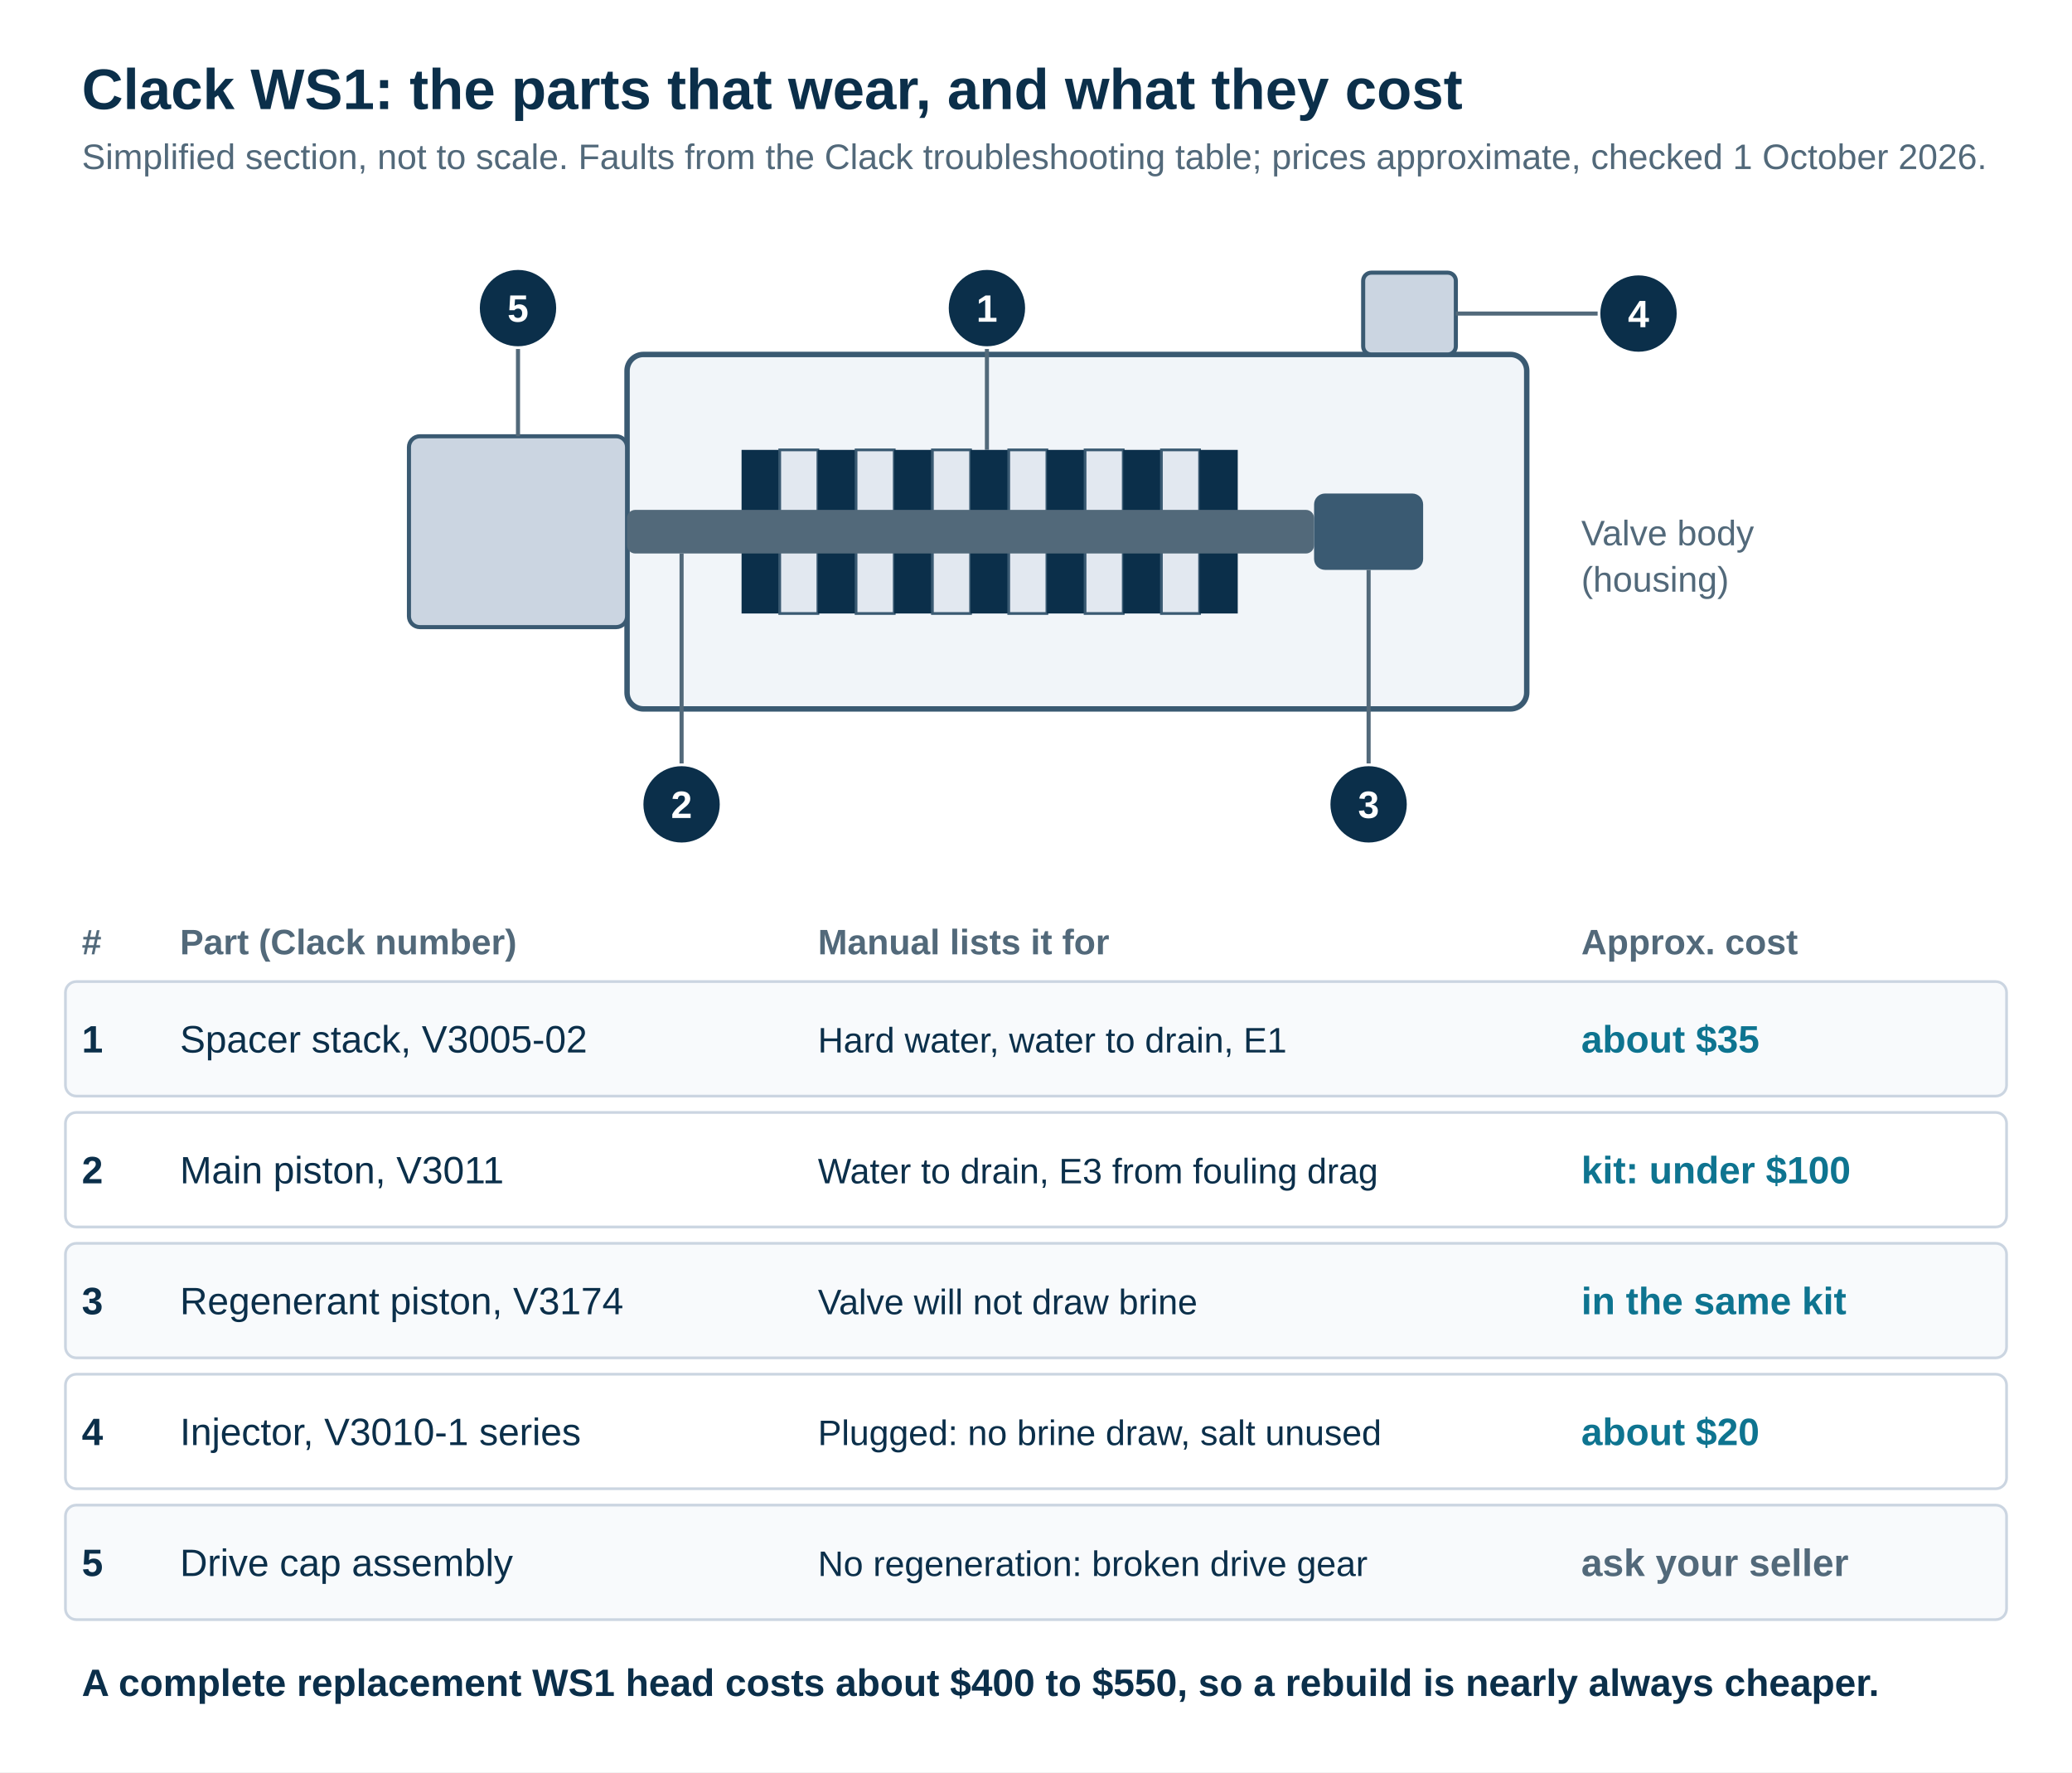
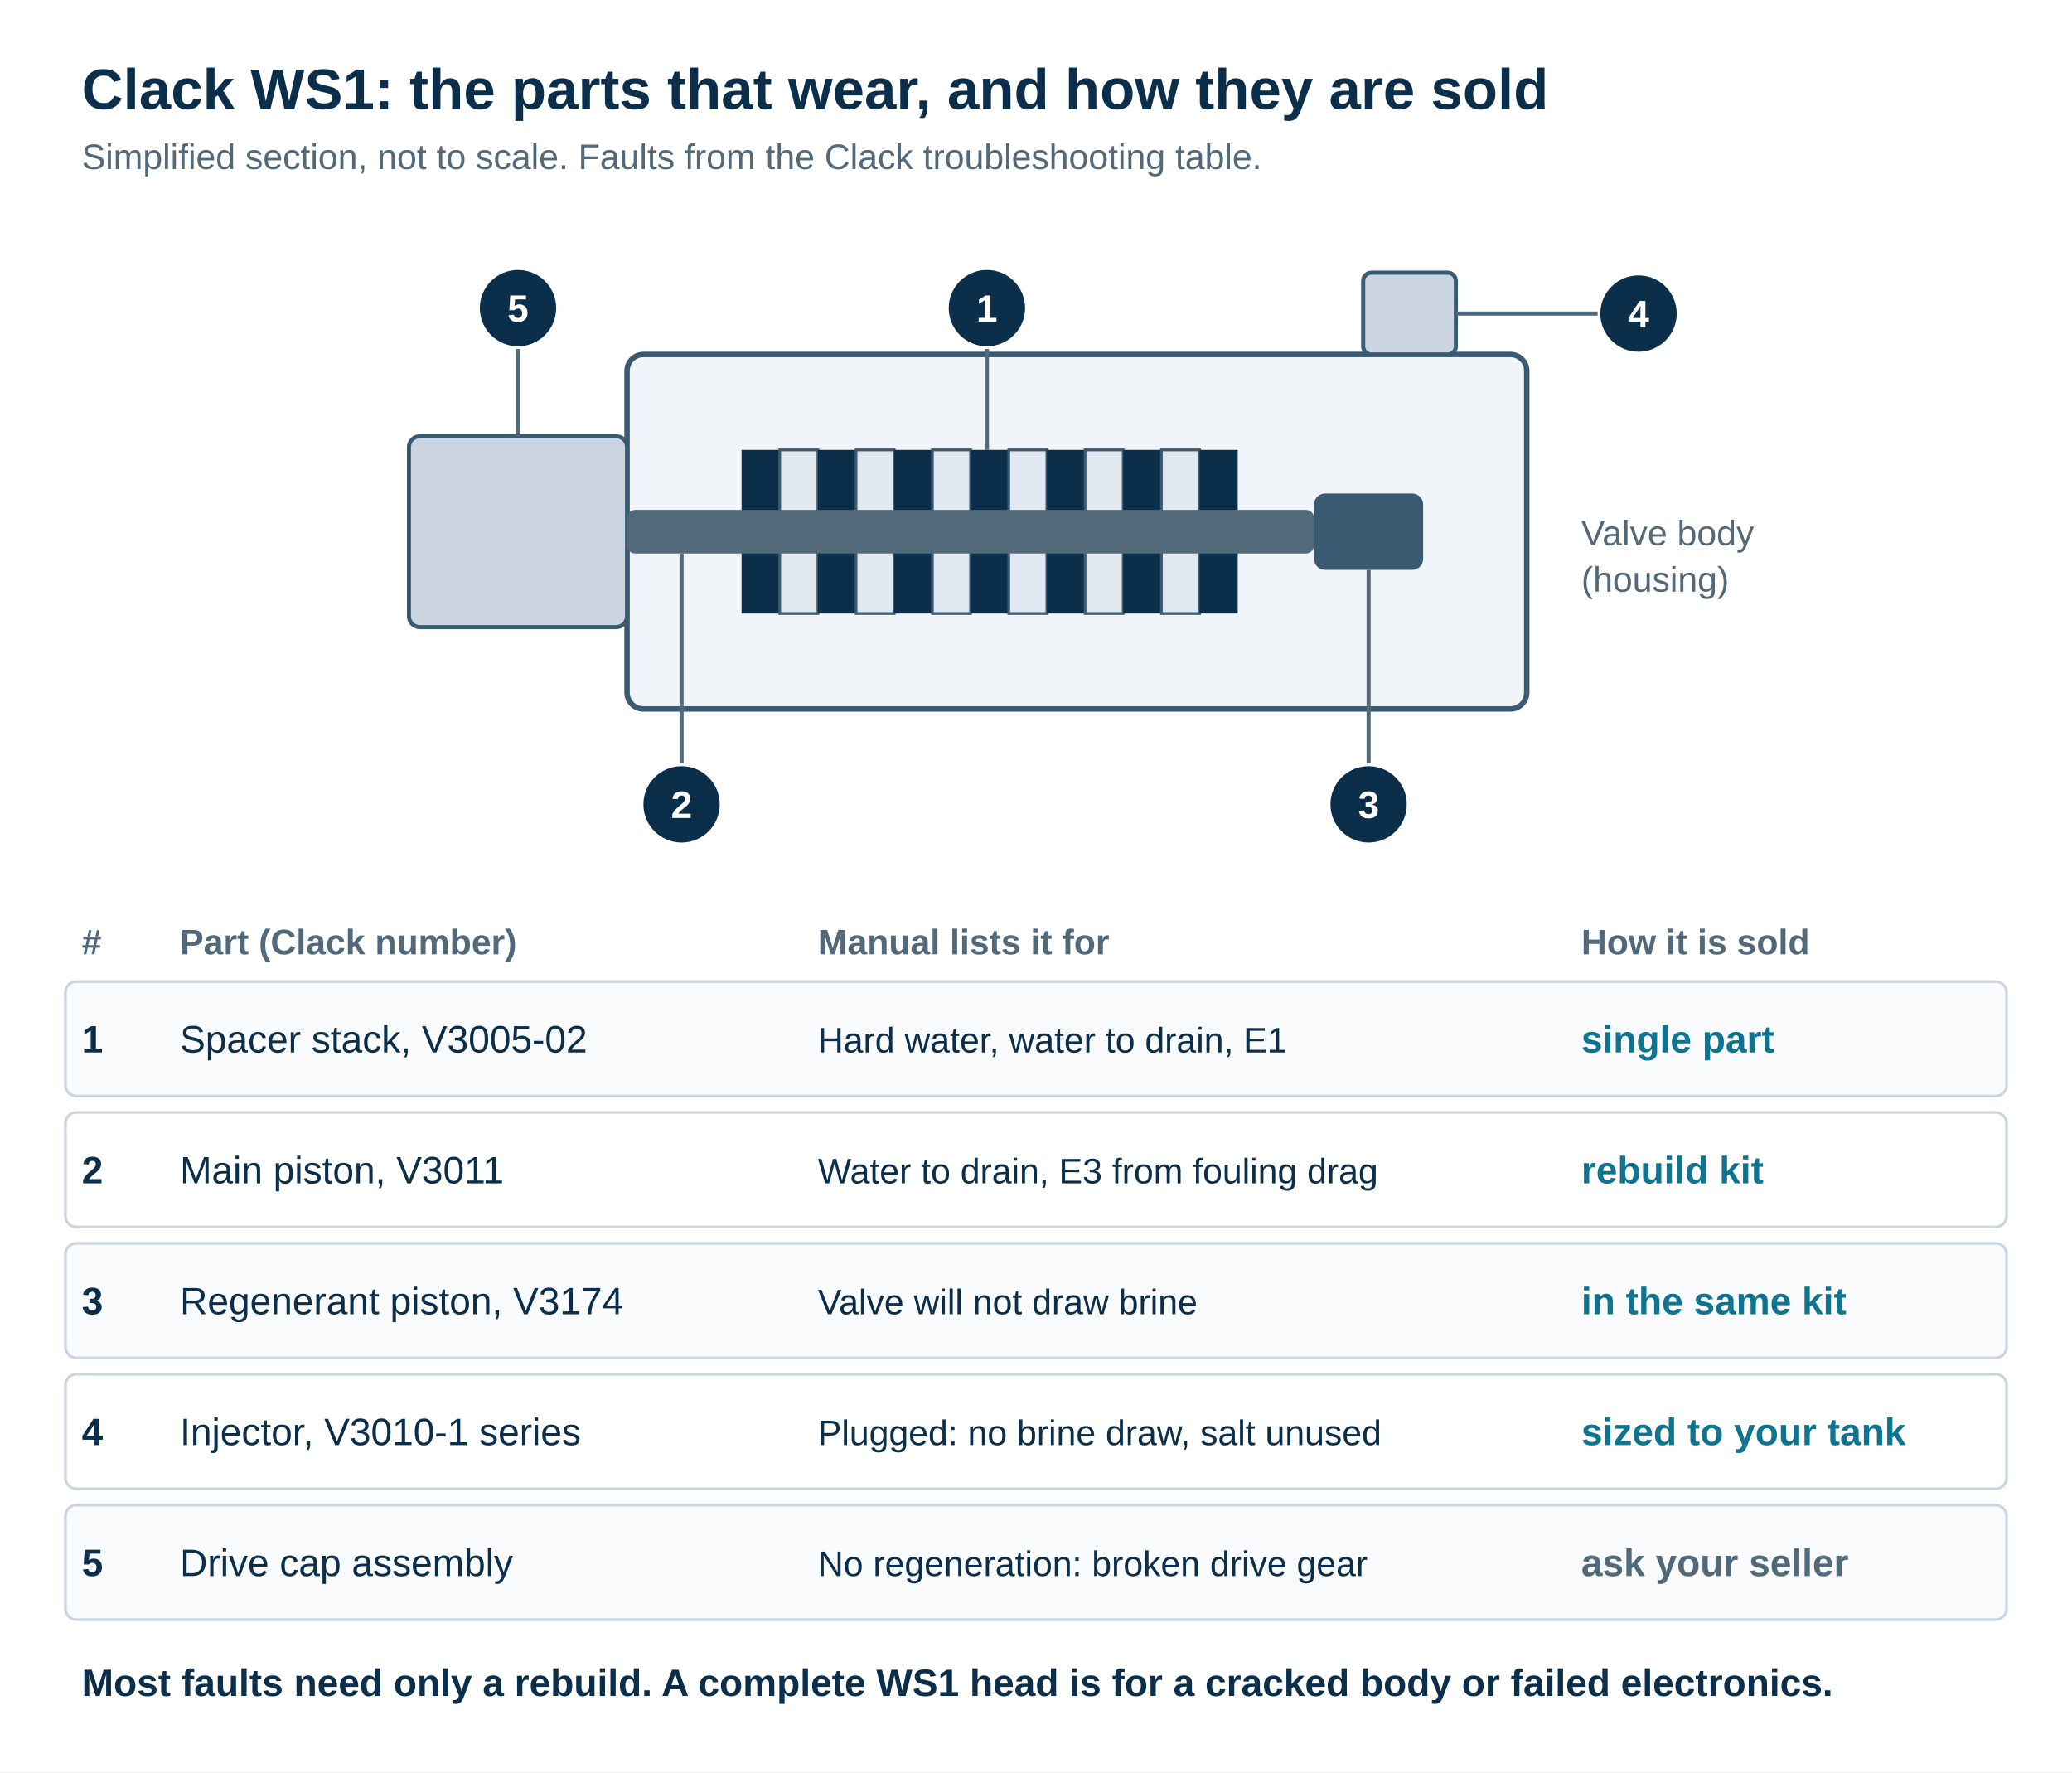
<svg xmlns="http://www.w3.org/2000/svg" viewBox="0 0 760 650" width="760" height="650" role="img" aria-labelledby="cwp-title cwp-desc">
  <rect width="760" height="650" fill="#ffffff" />
-   <text x="30" y="40" font-family="Arial, Helvetica, sans-serif" font-size="21" font-weight="bold" fill="#0b2f4a">Clack WS1: the parts that wear, and what they cost</text>
-   <text x="30" y="62" font-family="Arial, Helvetica, sans-serif" font-size="13" fill="#52697a">Simplified section, not to scale. Faults from the Clack troubleshooting table; prices approximate, checked 1 October 2026.</text>
+   <text x="30" y="40" font-family="Arial, Helvetica, sans-serif" font-size="21" font-weight="bold" fill="#0b2f4a">Clack WS1: the parts that wear, and how they are sold</text>
+   <text x="30" y="62" font-family="Arial, Helvetica, sans-serif" font-size="13" fill="#52697a">Simplified section, not to scale. Faults from the Clack troubleshooting table.</text>
  <rect x="230" y="130" width="330" height="130" rx="6" fill="#f1f5f9" stroke="#3a5a72" stroke-width="2" />
  <rect x="150" y="160" width="80" height="70" rx="4" fill="#cbd5e1" stroke="#3a5a72" stroke-width="1.5" />
  <rect x="500" y="100" width="34" height="30" rx="3" fill="#cbd5e1" stroke="#3a5a72" stroke-width="1.5" />
  <rect x="272" y="165" width="14" height="60" fill="#0b2f4a" />
  <rect x="286" y="165" width="14" height="60" fill="#e2e8f0" stroke="#3a5a72" stroke-width="1" />
  <rect x="300" y="165" width="14" height="60" fill="#0b2f4a" />
  <rect x="314" y="165" width="14" height="60" fill="#e2e8f0" stroke="#3a5a72" stroke-width="1" />
  <rect x="328" y="165" width="14" height="60" fill="#0b2f4a" />
  <rect x="342" y="165" width="14" height="60" fill="#e2e8f0" stroke="#3a5a72" stroke-width="1" />
  <rect x="356" y="165" width="14" height="60" fill="#0b2f4a" />
  <rect x="370" y="165" width="14" height="60" fill="#e2e8f0" stroke="#3a5a72" stroke-width="1" />
  <rect x="384" y="165" width="14" height="60" fill="#0b2f4a" />
  <rect x="398" y="165" width="14" height="60" fill="#e2e8f0" stroke="#3a5a72" stroke-width="1" />
  <rect x="412" y="165" width="14" height="60" fill="#0b2f4a" />
  <rect x="426" y="165" width="14" height="60" fill="#e2e8f0" stroke="#3a5a72" stroke-width="1" />
  <rect x="440" y="165" width="14" height="60" fill="#0b2f4a" />
  <rect x="230" y="187" width="252" height="16" rx="3" fill="#52697a" />
  <rect x="482" y="181" width="40" height="28" rx="4" fill="#3a5a72" />
  <path class="ln" d="M190,160 L190,128" fill="none" stroke="#52697a" stroke-width="1.5" />
  <circle cx="190" cy="113" r="14" fill="#0b2f4a" />
  <text x="190" y="118" font-family="Arial, Helvetica, sans-serif" font-size="14" font-weight="bold" text-anchor="middle" fill="#ffffff">5</text>
  <path class="ln" d="M362,165 L362,128" fill="none" stroke="#52697a" stroke-width="1.5" />
  <circle cx="362" cy="113" r="14" fill="#0b2f4a" />
  <text x="362" y="118" font-family="Arial, Helvetica, sans-serif" font-size="14" font-weight="bold" text-anchor="middle" fill="#ffffff">1</text>
  <path class="ln" d="M534,115 L586,115" fill="none" stroke="#52697a" stroke-width="1.5" />
  <circle cx="601" cy="115" r="14" fill="#0b2f4a" />
  <text x="601" y="120" font-family="Arial, Helvetica, sans-serif" font-size="14" font-weight="bold" text-anchor="middle" fill="#ffffff">4</text>
  <path class="ln" d="M250,203 L250,280" fill="none" stroke="#52697a" stroke-width="1.5" />
  <circle cx="250" cy="295" r="14" fill="#0b2f4a" />
  <text x="250" y="300" font-family="Arial, Helvetica, sans-serif" font-size="14" font-weight="bold" text-anchor="middle" fill="#ffffff">2</text>
  <path class="ln" d="M502,209 L502,280" fill="none" stroke="#52697a" stroke-width="1.5" />
  <circle cx="502" cy="295" r="14" fill="#0b2f4a" />
  <text x="502" y="300" font-family="Arial, Helvetica, sans-serif" font-size="14" font-weight="bold" text-anchor="middle" fill="#ffffff">3</text>
  <text x="580" y="200" font-family="Arial, Helvetica, sans-serif" font-size="13" fill="#52697a">Valve body</text>
  <text x="580" y="217" font-family="Arial, Helvetica, sans-serif" font-size="13" fill="#52697a">(housing)</text>
  <text x="30" y="350" font-family="Arial, Helvetica, sans-serif" font-size="13" font-weight="bold" fill="#52697a">#</text>
  <text x="66" y="350" font-family="Arial, Helvetica, sans-serif" font-size="13" font-weight="bold" fill="#52697a">Part (Clack number)</text>
  <text x="300" y="350" font-family="Arial, Helvetica, sans-serif" font-size="13" font-weight="bold" fill="#52697a">Manual lists it for</text>
-   <text x="580" y="350" font-family="Arial, Helvetica, sans-serif" font-size="13" font-weight="bold" fill="#52697a">Approx. cost</text>
+   <text x="580" y="350" font-family="Arial, Helvetica, sans-serif" font-size="13" font-weight="bold" fill="#52697a">How it is sold</text>
  <rect class="box" x="24" y="360" width="712" height="42" rx="4" fill="#f8fafc" stroke="#cbd5e1" stroke-width="1" />
  <text x="30" y="386" font-family="Arial, Helvetica, sans-serif" font-size="14" font-weight="bold" fill="#0b2f4a">1</text>
  <text x="66" y="386" font-family="Arial, Helvetica, sans-serif" font-size="14" fill="#0b2f4a">Spacer stack, V3005-02</text>
  <text x="300" y="386" font-family="Arial, Helvetica, sans-serif" font-size="13" fill="#0b2f4a">Hard water, water to drain, E1</text>
-   <text x="580" y="386" font-family="Arial, Helvetica, sans-serif" font-size="14" font-weight="bold" fill="#0e7490">about $35</text>
+   <text x="580" y="386" font-family="Arial, Helvetica, sans-serif" font-size="14" font-weight="bold" fill="#0e7490">single part</text>
  <rect class="box" x="24" y="408" width="712" height="42" rx="4" fill="#ffffff" stroke="#cbd5e1" stroke-width="1" />
  <text x="30" y="434" font-family="Arial, Helvetica, sans-serif" font-size="14" font-weight="bold" fill="#0b2f4a">2</text>
  <text x="66" y="434" font-family="Arial, Helvetica, sans-serif" font-size="14" fill="#0b2f4a">Main piston, V3011</text>
  <text x="300" y="434" font-family="Arial, Helvetica, sans-serif" font-size="13" fill="#0b2f4a">Water to drain, E3 from fouling drag</text>
-   <text x="580" y="434" font-family="Arial, Helvetica, sans-serif" font-size="14" font-weight="bold" fill="#0e7490">kit: under $100</text>
+   <text x="580" y="434" font-family="Arial, Helvetica, sans-serif" font-size="14" font-weight="bold" fill="#0e7490">rebuild kit</text>
  <rect class="box" x="24" y="456" width="712" height="42" rx="4" fill="#f8fafc" stroke="#cbd5e1" stroke-width="1" />
  <text x="30" y="482" font-family="Arial, Helvetica, sans-serif" font-size="14" font-weight="bold" fill="#0b2f4a">3</text>
  <text x="66" y="482" font-family="Arial, Helvetica, sans-serif" font-size="14" fill="#0b2f4a">Regenerant piston, V3174</text>
  <text x="300" y="482" font-family="Arial, Helvetica, sans-serif" font-size="13" fill="#0b2f4a">Valve will not draw brine</text>
  <text x="580" y="482" font-family="Arial, Helvetica, sans-serif" font-size="14" font-weight="bold" fill="#0e7490">in the same kit</text>
  <rect class="box" x="24" y="504" width="712" height="42" rx="4" fill="#ffffff" stroke="#cbd5e1" stroke-width="1" />
  <text x="30" y="530" font-family="Arial, Helvetica, sans-serif" font-size="14" font-weight="bold" fill="#0b2f4a">4</text>
  <text x="66" y="530" font-family="Arial, Helvetica, sans-serif" font-size="14" fill="#0b2f4a">Injector, V3010-1 series</text>
  <text x="300" y="530" font-family="Arial, Helvetica, sans-serif" font-size="13" fill="#0b2f4a">Plugged: no brine draw, salt unused</text>
-   <text x="580" y="530" font-family="Arial, Helvetica, sans-serif" font-size="14" font-weight="bold" fill="#0e7490">about $20</text>
+   <text x="580" y="530" font-family="Arial, Helvetica, sans-serif" font-size="14" font-weight="bold" fill="#0e7490">sized to your tank</text>
  <rect class="box" x="24" y="552" width="712" height="42" rx="4" fill="#f8fafc" stroke="#cbd5e1" stroke-width="1" />
  <text x="30" y="578" font-family="Arial, Helvetica, sans-serif" font-size="14" font-weight="bold" fill="#0b2f4a">5</text>
  <text x="66" y="578" font-family="Arial, Helvetica, sans-serif" font-size="14" fill="#0b2f4a">Drive cap assembly</text>
  <text x="300" y="578" font-family="Arial, Helvetica, sans-serif" font-size="13" fill="#0b2f4a">No regeneration: broken drive gear</text>
  <text x="580" y="578" font-family="Arial, Helvetica, sans-serif" font-size="14" font-weight="bold" fill="#52697a">ask your seller</text>
-   <text x="30" y="622" font-family="Arial, Helvetica, sans-serif" font-size="14" font-weight="bold" fill="#0b2f4a">A complete replacement WS1 head costs about $400 to $550, so a rebuild is nearly always cheaper.</text>
+   <text x="30" y="622" font-family="Arial, Helvetica, sans-serif" font-size="14" font-weight="bold" fill="#0b2f4a">Most faults need only a rebuild. A complete WS1 head is for a cracked body or failed electronics.</text>
</svg>
